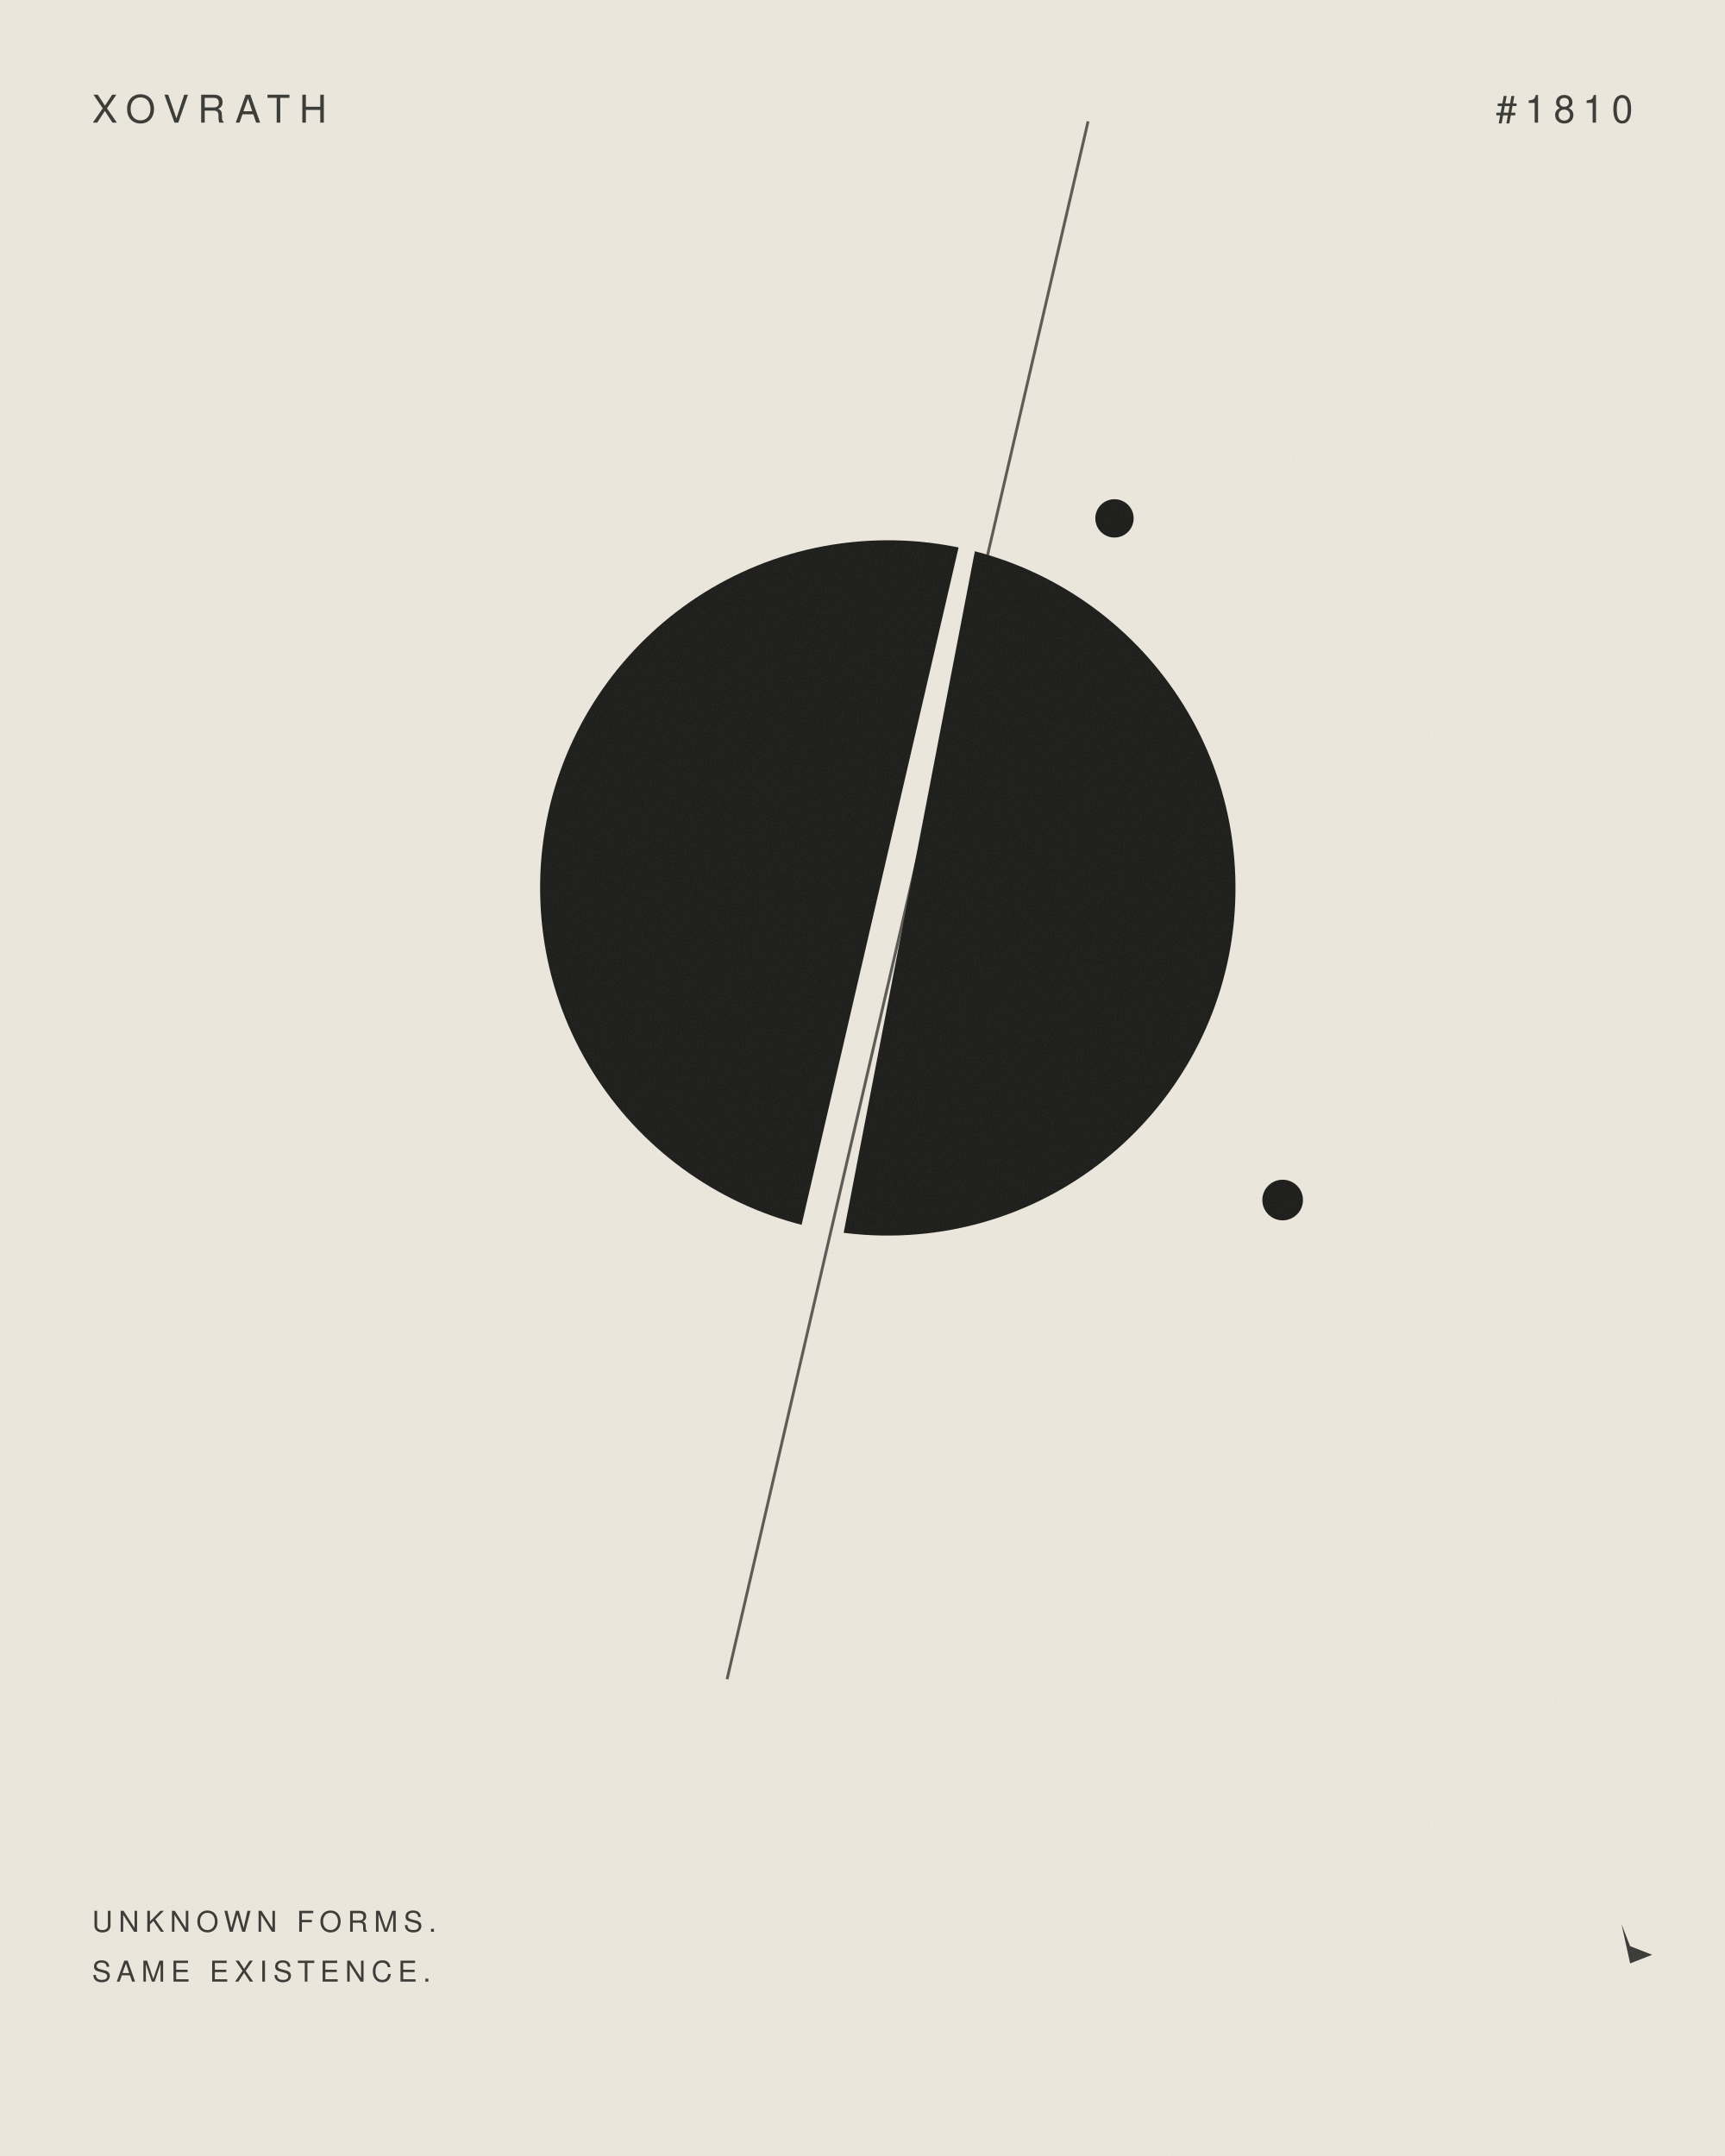
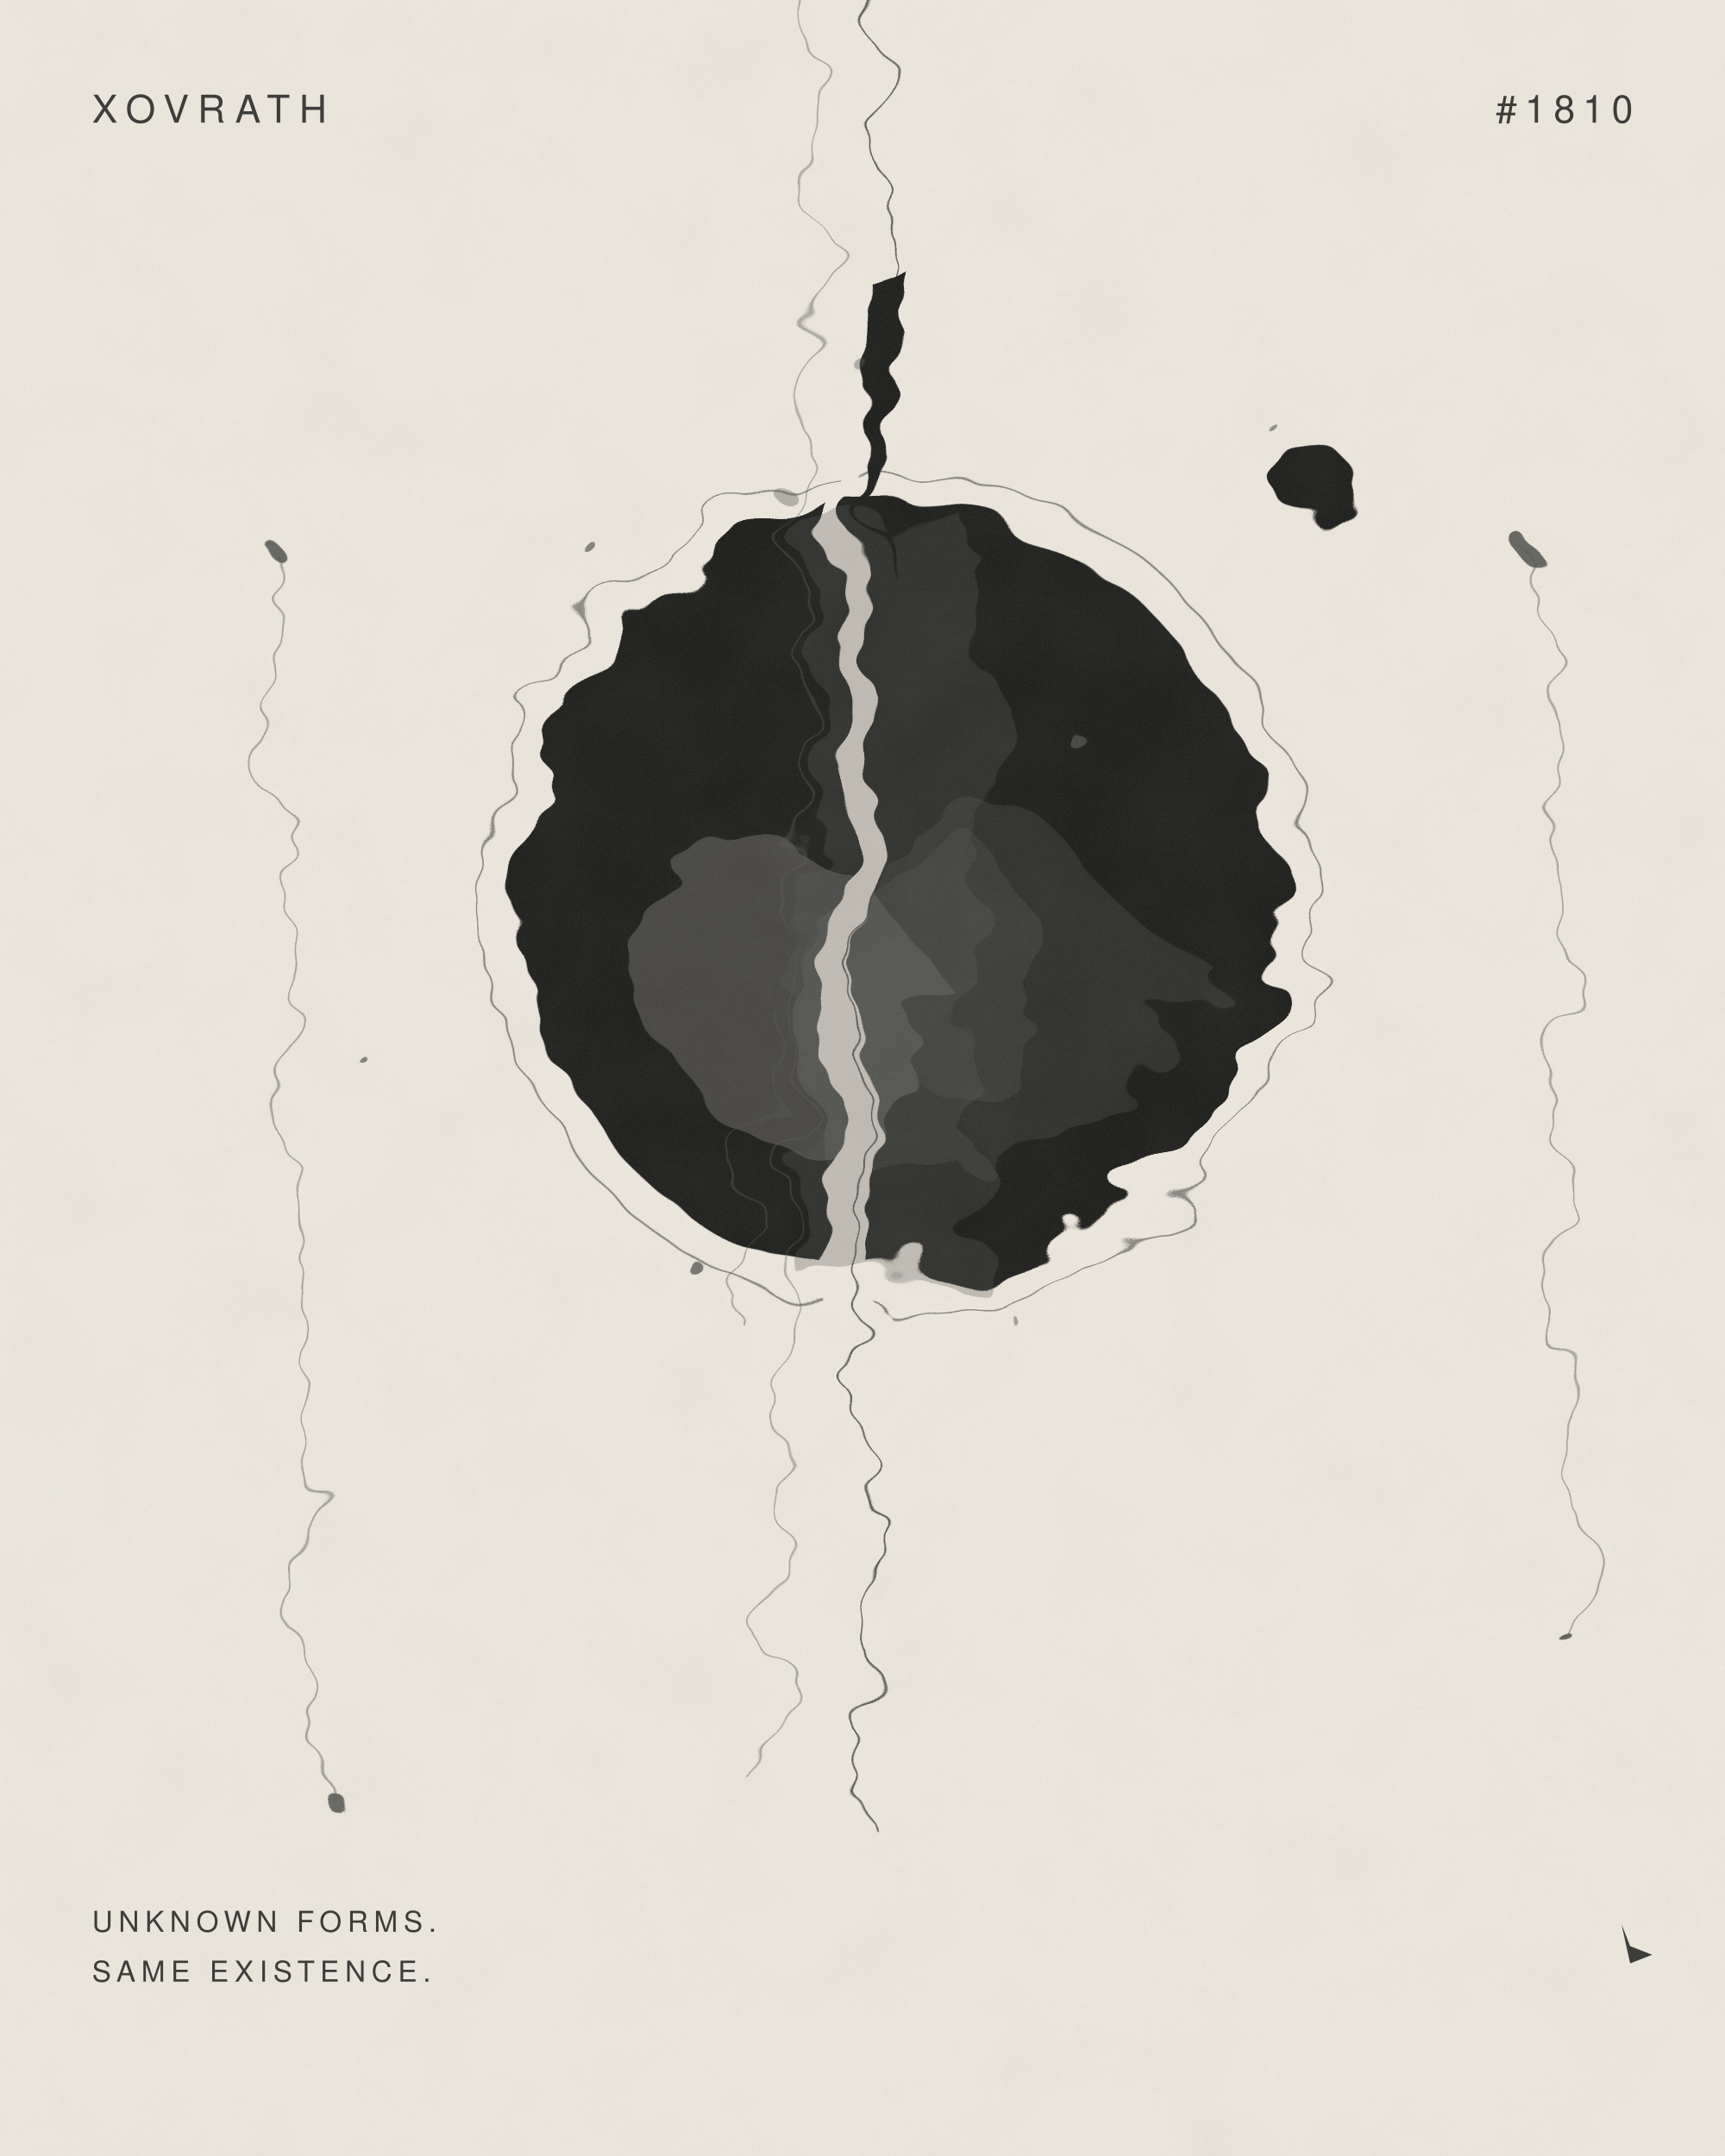
<svg xmlns="http://www.w3.org/2000/svg" viewBox="0 0 900 1125" width="900" height="1125">
+   <defs>
+     <filter id="warp" x="-20%" y="-20%" width="140%" height="140%">
+       <feTurbulence type="fractalNoise" baseFrequency="0.012 0.02" numOctaves="3" seed="64" result="n" />
+       <feDisplacementMap in="SourceGraphic" in2="n" scale="55" />
+     </filter>
+     <filter id="g">
+       <feTurbulence type="fractalNoise" baseFrequency="0.9" numOctaves="2" stitchTiles="stitch" />
+       <feColorMatrix type="saturate" values="0" />
+     </filter>
+     <filter id="g2">
+       <feTurbulence type="fractalNoise" baseFrequency="0.02" numOctaves="4" seed="3" stitchTiles="stitch" />
+       <feColorMatrix type="saturate" values="0" />
+     </filter>
+   </defs>
  <rect width="900" height="1125" fill="#ece7dc" />
  <g transform="rotate(-1.9 450 545)">
-     <circle cx="465.9" cy="463.8" r="181.4" fill="#1c1c1a" />
-     <polygon points="568.5,63.5 353.3,869.6 383.6,877.7" fill="#ece7dc" />
-     <line x1="583.6" y1="67.5" x2="368.4" y2="873.7" stroke="#1c1c1a" stroke-width="1.5" opacity="0.7" />
-     <circle cx="590.5" cy="275" r="10" fill="#1c1c1a" />
-     <circle cx="666.4" cy="633.4" r="10.6" fill="#1c1c1a" />
+     <g filter="url(#warp)">
+       <circle cx="469.9" cy="466.9" r="198.5" fill="#1c1c1a" />
+       <path d="M 636.3 512.5 Q 636.3 512.5 604.2 543.9 Q 572.2 575.4 505.6 602 Q 439 628.7 425.3 600.5 Q 411.6 572.3 417.9 530.7 Q 424.2 489.1 445.1 460.9 Q 466 432.6 500.4 420.6 Q 534.8 408.6 559 443.3 Q 583.3 478 609.8 495.2 Z" fill="#555550" fill-opacity="0.3" />
+       <path d="M 504.4 525.2 Q 504.4 525.2 482.7 559.2 Q 461.1 593.2 430.2 601.9 Q 399.4 610.6 373.2 582.1 Q 347 553.5 332.8 511.1 Q 318.7 468.7 340.5 458.5 Q 362.3 448.4 397 443.6 Q 431.7 438.8 445.3 452.2 Q 459 465.5 481.7 495.4 Z" fill="#ece7dc" fill-opacity="0.2" />
+       <path d="M 549 524.7 Q 549 524.7 533.1 552.1 Q 517.1 579.4 499.1 574.8 Q 481.1 570.1 453.7 549.3 Q 426.2 528.4 410 514.3 Q 393.7 500.1 433.7 477.9 Q 473.8 455.6 488.2 439.6 Q 502.6 423.5 519.6 445.7 Q 536.6 467.8 542.8 496.2 Z" fill="#555550" fill-opacity="0.3" />
+       <circle cx="469.9" cy="466.9" r="216.5" fill="none" stroke="#1c1c1a" stroke-width="1" opacity="0.5" />
+       <polygon points="462.4,-8.5 413.4,943.2 452.3,945.2" fill="#ece7dc" />
+       <line x1="481.9" y1="-7.5" x2="432.9" y2="944.2" stroke="#1c1c1a" stroke-width="1" opacity="0.7" />
+       <line x1="443" y1="-9.5" x2="394" y2="942.2" stroke="#555550" stroke-width="1" opacity="0.45" />
+       <rect x="423.4" y="278.4" width="88.7" height="387.8" fill="#555550" fill-opacity="0.3" transform="rotate(2.9 457.4 468.4)" />
+       <polygon points="457.9,138.3 481.9,138.3 469.9,298.3" fill="#1c1c1a" />
+       <circle cx="695" cy="259" r="19.6" fill="#1c1c1a" />
+       <line x1="150.6" y1="275.8" x2="150.6" y2="919.4" stroke="#555550" stroke-width="1" opacity="0.5" />
+       <circle cx="150.6" cy="275.8" r="3.4" fill="#555550" opacity="0.9" />
+       <circle cx="150.6" cy="919.4" r="4.6" fill="#555550" opacity="0.9" />
+       <line x1="814.6" y1="309" x2="814.6" y2="874.3" stroke="#555550" stroke-width="1" opacity="0.5" />
+       <circle cx="814.6" cy="309" r="4.8" fill="#555550" opacity="0.9" />
+       <circle cx="814.6" cy="874.3" r="3.1" fill="#555550" opacity="0.9" />
+       <circle cx="668.1" cy="223.8" r="2.5" fill="#555550" opacity="0.6" />
+       <circle cx="358" cy="657.5" r="3.7" fill="#555550" opacity="0.8" />
+       <circle cx="185.1" cy="540" r="2.1" fill="#555550" opacity="0.7" />
+       <circle cx="461.5" cy="190.9" r="3.5" fill="#555550" opacity="0.4" />
+       <circle cx="301.7" cy="266.2" r="3.4" fill="#555550" opacity="0.7" />
+       <circle cx="520.2" cy="687.1" r="1.8" fill="#555550" opacity="0.5" />
+       <circle cx="561.2" cy="384.7" r="4.2" fill="#555550" opacity="0.7" />
+       <line x1="374.7" y1="680.7" x2="409.6" y2="530" stroke="#555550" stroke-width="1" opacity="0.45" />
+       <circle cx="420.2" cy="258.4" r="4.4" fill="#555550" opacity="0.4" />
+     </g>
  </g>
-   <filter id="g">
-     <feTurbulence type="fractalNoise" baseFrequency="0.9" numOctaves="2" stitchTiles="stitch" />
-     <feColorMatrix type="saturate" values="0" />
-   </filter>
-   <rect width="900" height="1125" filter="url(#g)" opacity="0.06" />
+   <rect width="900" height="1125" filter="url(#g)" opacity="0.07" />
+   <rect width="900" height="1125" filter="url(#g2)" opacity="0.06" />
  <text x="48" y="64" font-family="Helvetica, Arial, sans-serif" font-size="20" letter-spacing="5" fill="#3d3d39">XOVRATH</text>
  <text x="852" y="64" text-anchor="end" font-family="Helvetica, Arial, sans-serif" font-size="20" letter-spacing="4" fill="#3d3d39">#1810</text>
  <text x="48" y="1008" font-family="Helvetica, Arial, sans-serif" font-size="15" letter-spacing="3" fill="#3d3d39">UNKNOWN FORMS.</text>
  <text x="48" y="1034" font-family="Helvetica, Arial, sans-serif" font-size="15" letter-spacing="3" fill="#3d3d39">SAME EXISTENCE.</text>
  <path d="M 846 1004 L 850.5 1015.5 L 862 1020 L 850.5 1024.5 Z" fill="#3d3d39" />
</svg>
